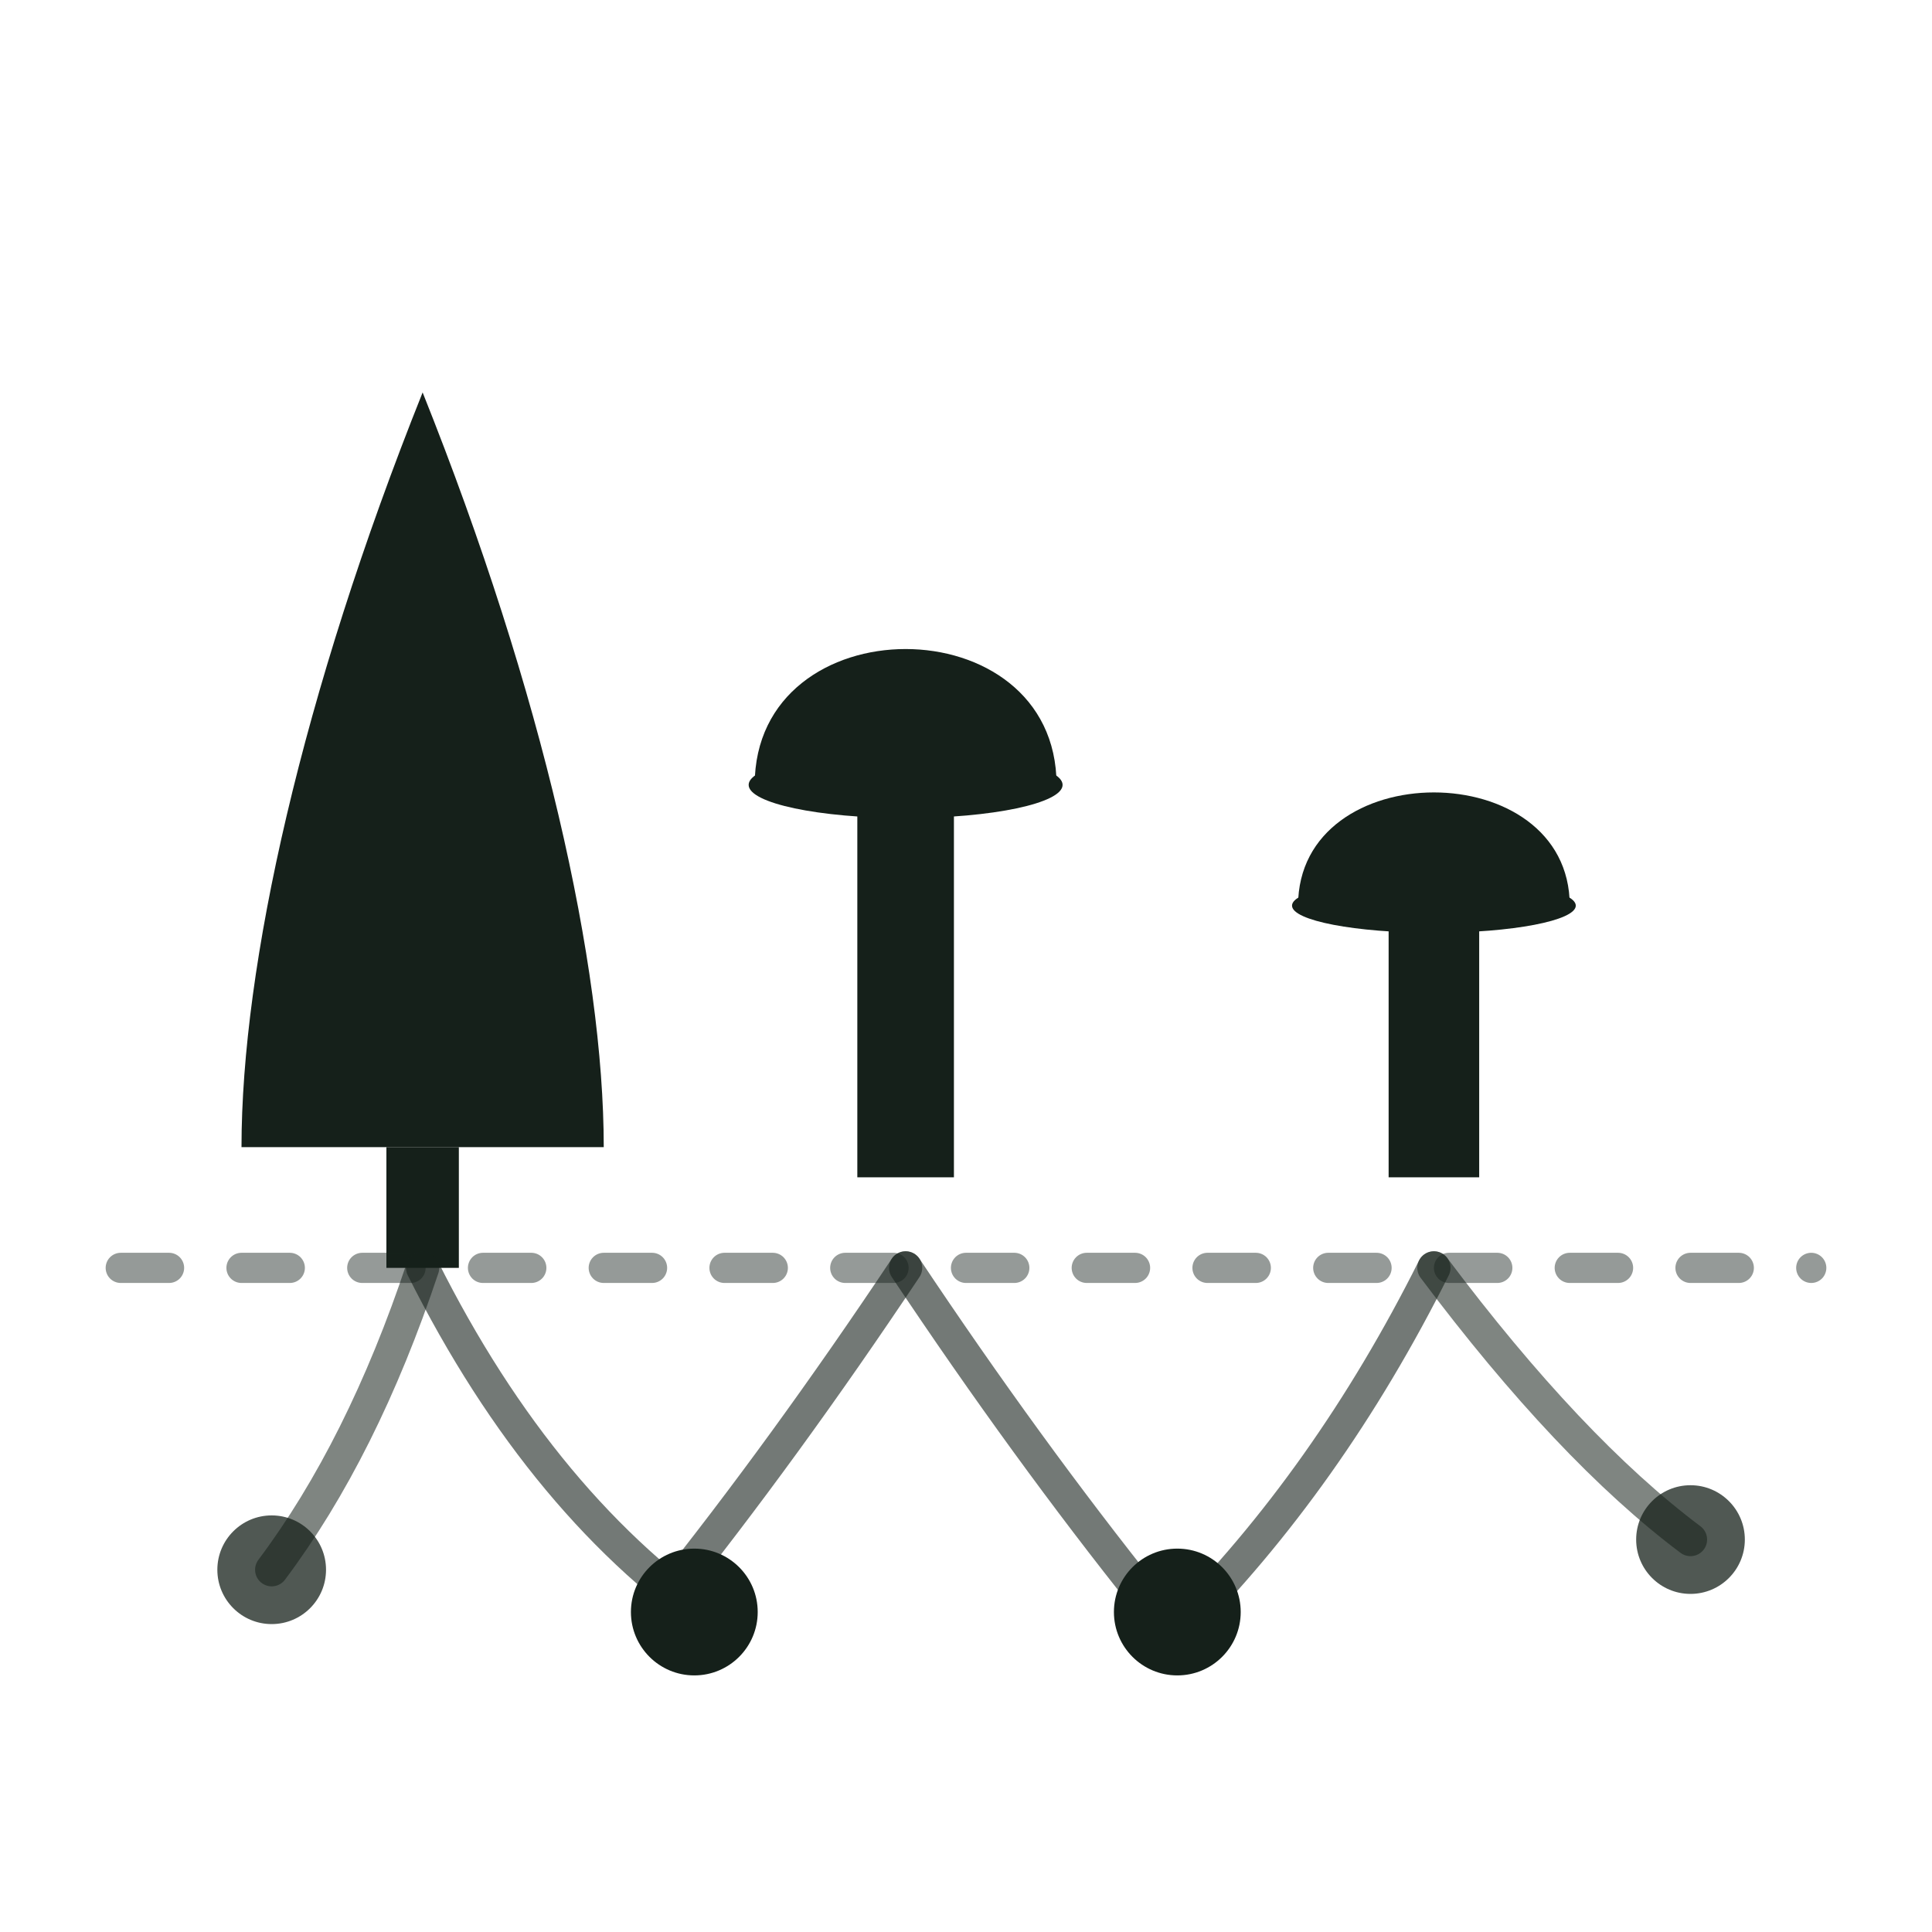
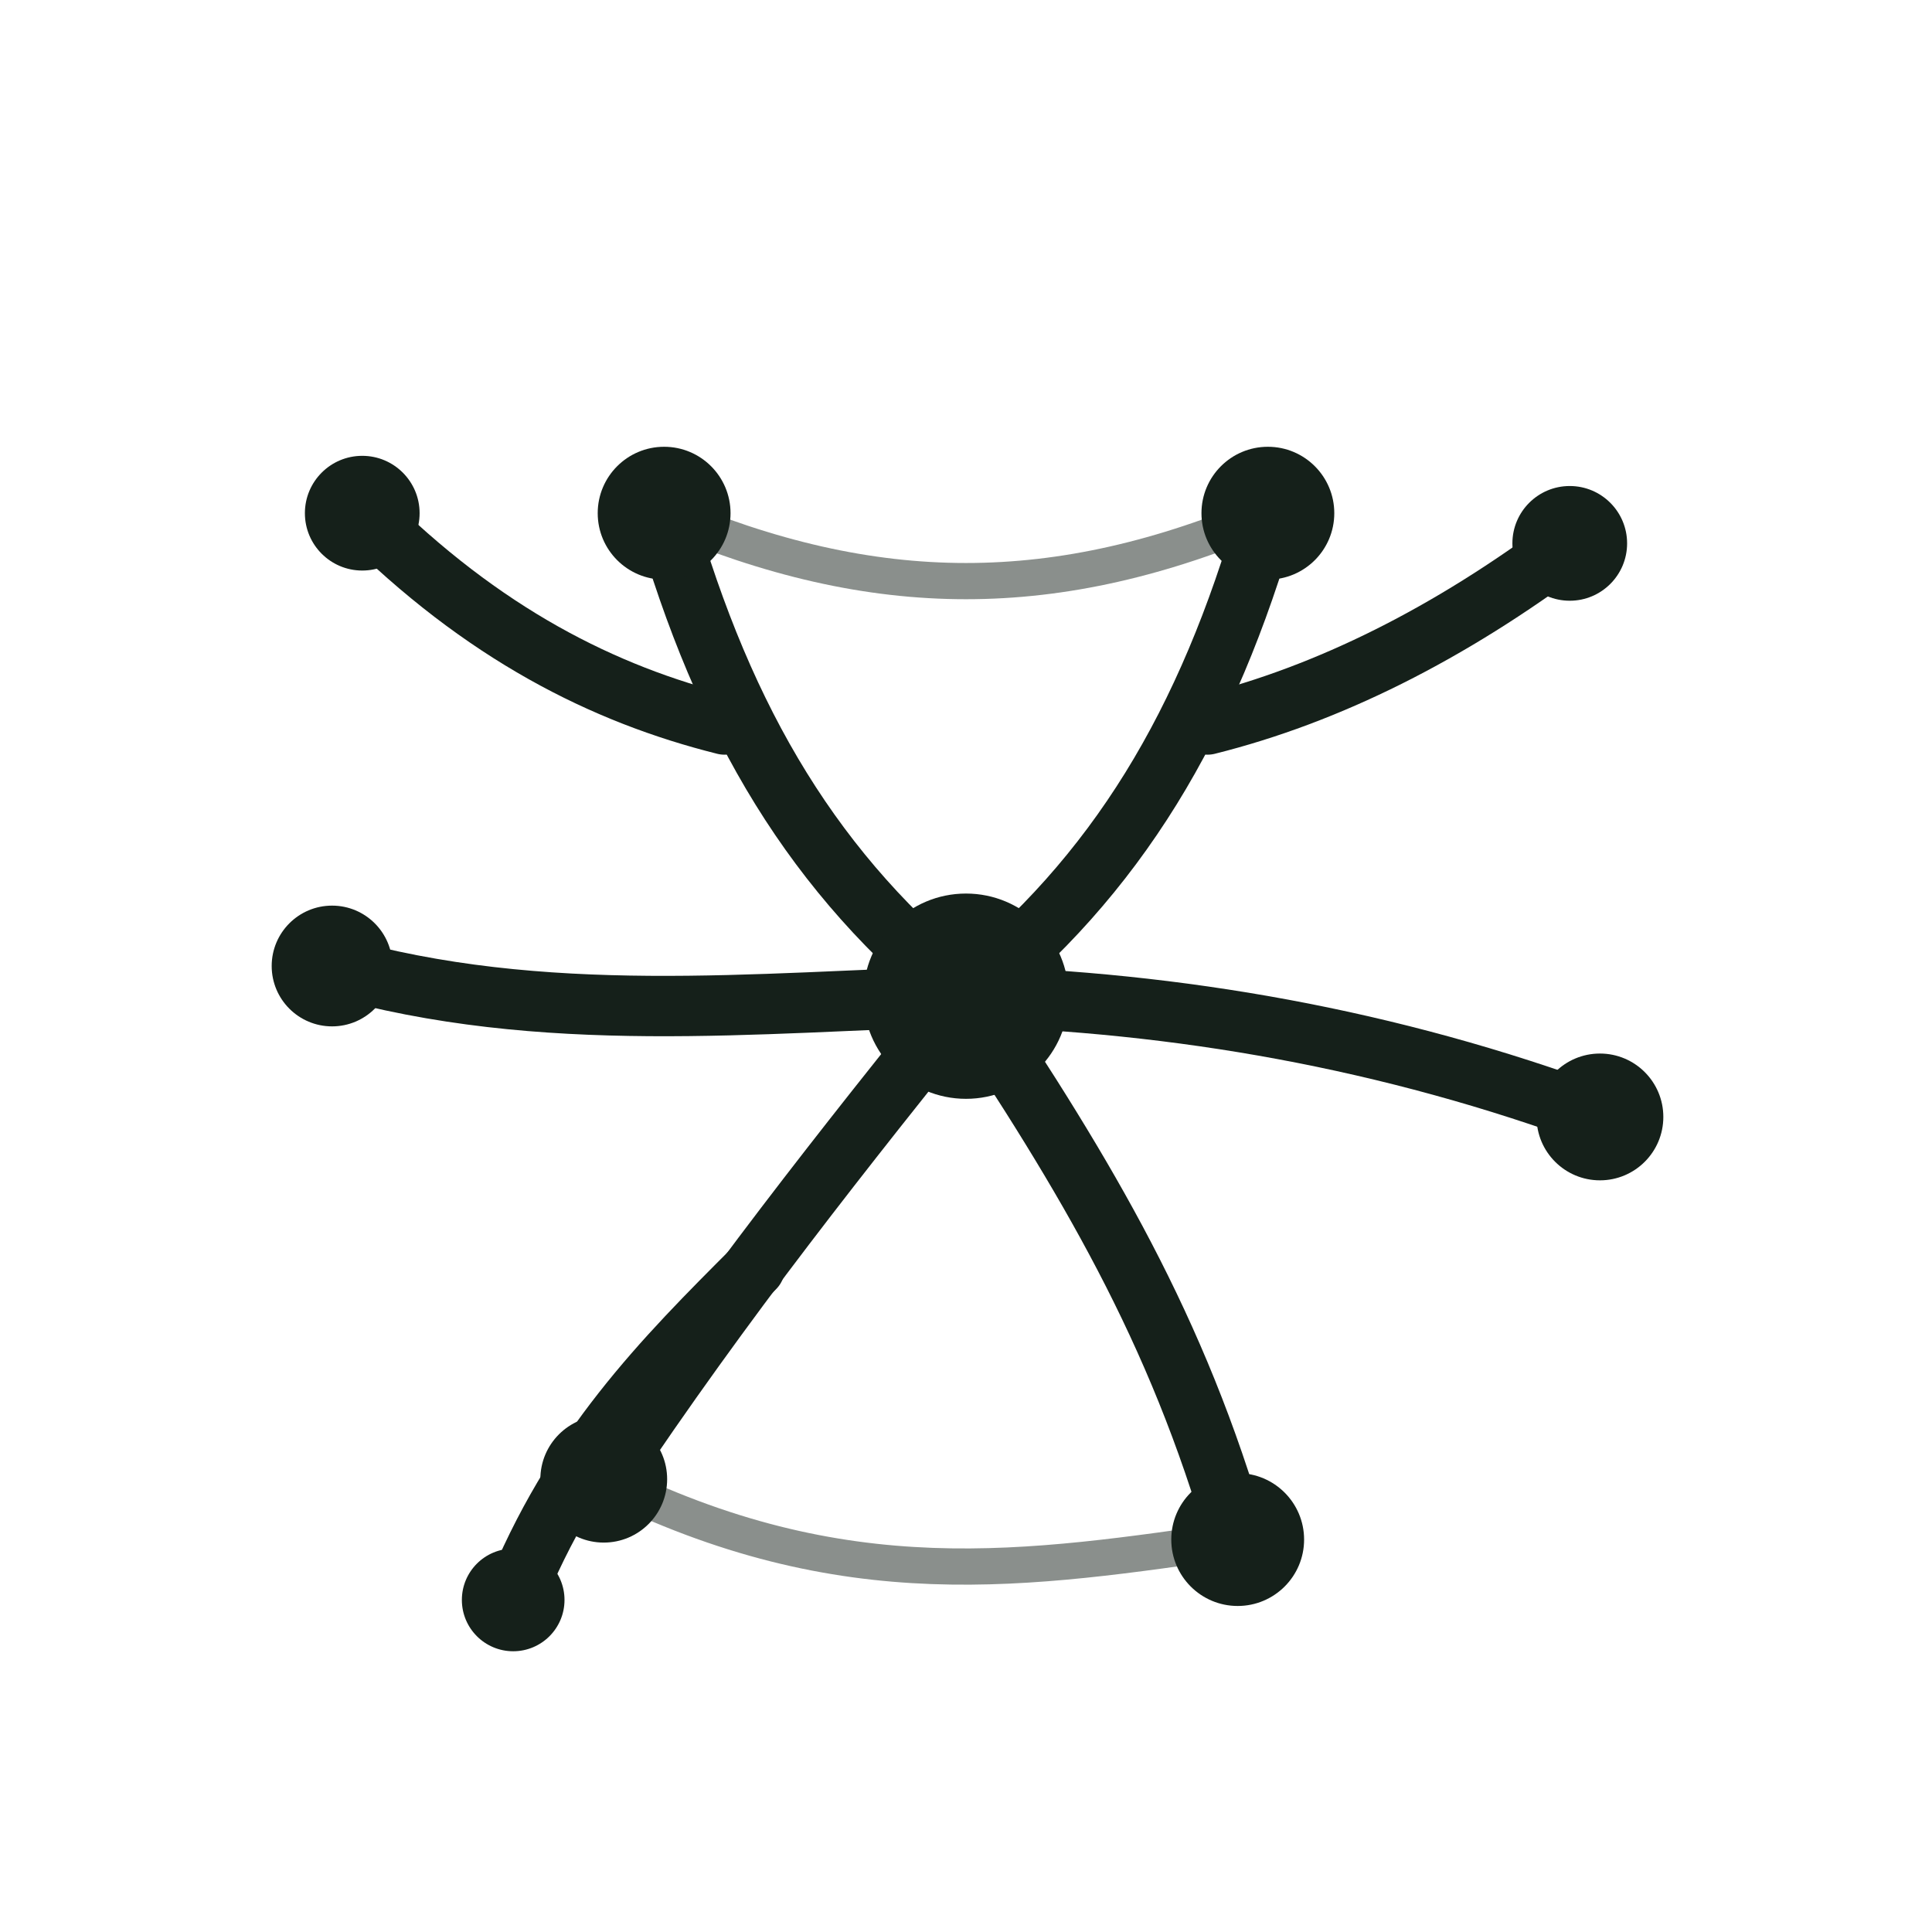
- <svg xmlns="http://www.w3.org/2000/svg" viewBox="0 0 32 32" width="128" height="128" role="img" aria-label="Flow (monochrome, dark on light)">
-   <g fill="#15201a" stroke="#15201a">
-     <path d="M7 6.5 C5 11.5 4 16 4 19 L10 19 C10 16 9 11.5 7 6.5 Z" stroke="none" />
-     <rect x="6.4" y="19" width="1.2" height="2" stroke="none" />
-     <path d="M12.5 13 C12.5 10 17.5 10 17.5 13 Z" stroke="none" />
-     <ellipse cx="15" cy="13" rx="2.6" ry="0.55" stroke="none" />
-     <rect x="14.2" y="13" width="1.6" height="6.5" stroke="none" />
-     <path d="M21.5 15 C21.5 12.5 26 12.5 26 15 Z" stroke="none" />
-     <ellipse cx="23.75" cy="15" rx="2.35" ry="0.45" stroke="none" />
-     <rect x="23" y="15" width="1.5" height="4.5" stroke="none" />
-     <path d="M2 21 L30 21" fill="none" stroke-width="0.5" stroke-linecap="round" stroke-dasharray="0.8 1.2" opacity="0.45" />
-     <path d="M7 21 Q6 24 4.5 26" fill="none" stroke-width="0.55" stroke-linecap="round" opacity="0.55" />
-     <path d="M7 21 Q9 25 12 27" fill="none" stroke-width="0.55" stroke-linecap="round" opacity="0.6" />
-     <path d="M15 21 Q13 24 11 26.5" fill="none" stroke-width="0.55" stroke-linecap="round" opacity="0.6" />
-     <path d="M15 21 Q17 24 19 26.5" fill="none" stroke-width="0.55" stroke-linecap="round" opacity="0.6" />
-     <path d="M23.75 21 Q22 24.5 19.5 27" fill="none" stroke-width="0.55" stroke-linecap="round" opacity="0.6" />
-     <path d="M23.75 21 Q26 24 28 25.5" fill="none" stroke-width="0.55" stroke-linecap="round" opacity="0.55" />
-     <circle cx="4.5" cy="26" r="0.9" stroke="none" opacity="0.75" />
-     <circle cx="11.5" cy="26.7" r="1.05" stroke="none" />
-     <circle cx="19.5" cy="26.7" r="1.05" stroke="none" />
-     <circle cx="28" cy="25.5" r="0.9" stroke="none" opacity="0.75" />
+ <svg xmlns="http://www.w3.org/2000/svg" viewBox="0 0 32 32" width="128" height="128" role="img" aria-label="Mycelium (monochrome, dark on light)">
+   <g fill="none" stroke="#15201a" stroke-width="1" stroke-linecap="round">
+     <path d="M16 16.5 C13.5 14.5 12 12 11 8.5" />
+     <path d="M12 12 C10 11.5 8 10.5 6 8.5" />
+     <path d="M16 16.5 C18.5 14.5 20 12 21 8.5" />
+     <path d="M20 12 C22 11.5 24 10.5 26 9" />
+     <path d="M16 16.5 C12.5 16.6 9 17 5.5 16" />
+     <path d="M16 16.5 C19.5 16.6 23 17.2 26.5 18.5" />
+     <path d="M16 16.5 C14 19 12 21.5 10 24.5" />
+     <path d="M12.5 21 C11 22.5 9.5 24 8.5 26.5" />
+     <path d="M16 16.5 C18 19.5 19.5 22 20.5 25.5" />
+     <path d="M11 8.5 C14.5 10 17.5 10 21 8.5" stroke-width="0.6" opacity="0.5" />
+     <path d="M10 24.5 C14 26.5 17 26 20.5 25.5" stroke-width="0.6" opacity="0.5" />
+   </g>
+   <g fill="#15201a">
+     <circle cx="16" cy="16.5" r="1.7" />
+     <circle cx="11" cy="8.5" r="1.1" />
+     <circle cx="6" cy="8.5" r="0.95" />
+     <circle cx="21" cy="8.5" r="1.1" />
+     <circle cx="26" cy="9" r="0.95" />
+     <circle cx="5.5" cy="16" r="1" />
+     <circle cx="26.5" cy="18.5" r="1.05" />
+     <circle cx="10" cy="24.5" r="1.05" />
+     <circle cx="8.5" cy="26.5" r="0.85" />
+     <circle cx="20.5" cy="25.5" r="1.1" />
  </g>
</svg>
